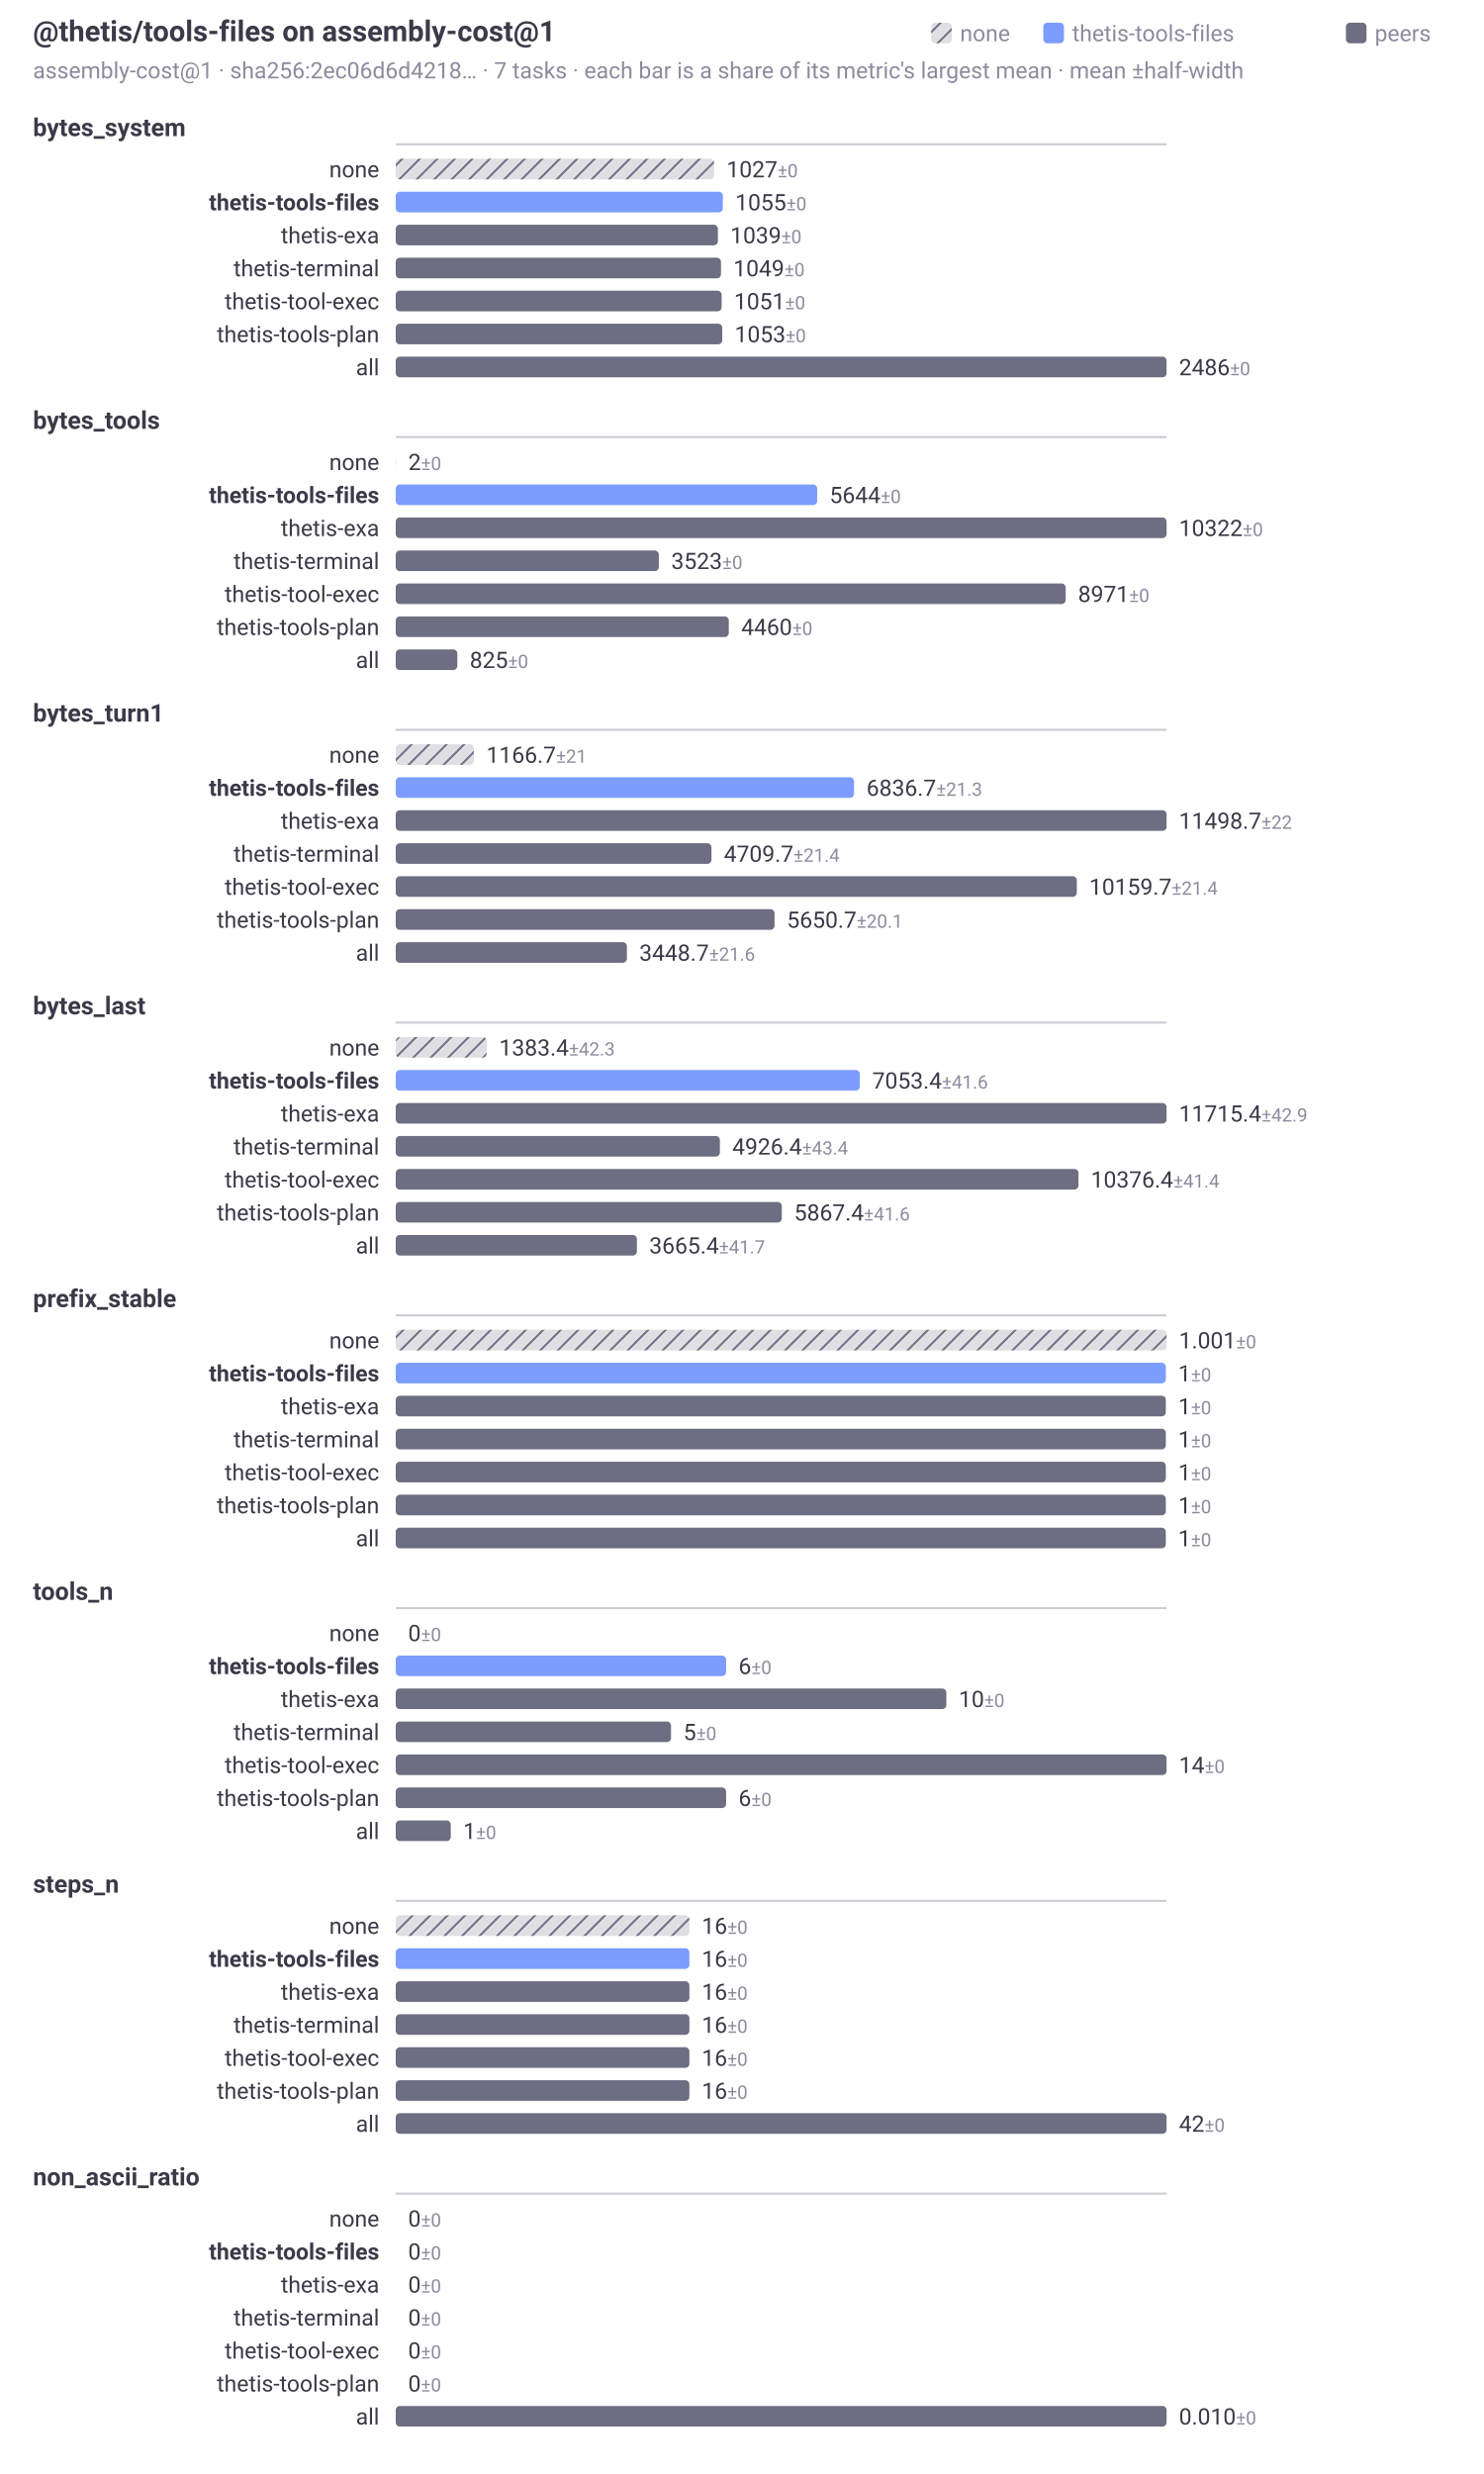
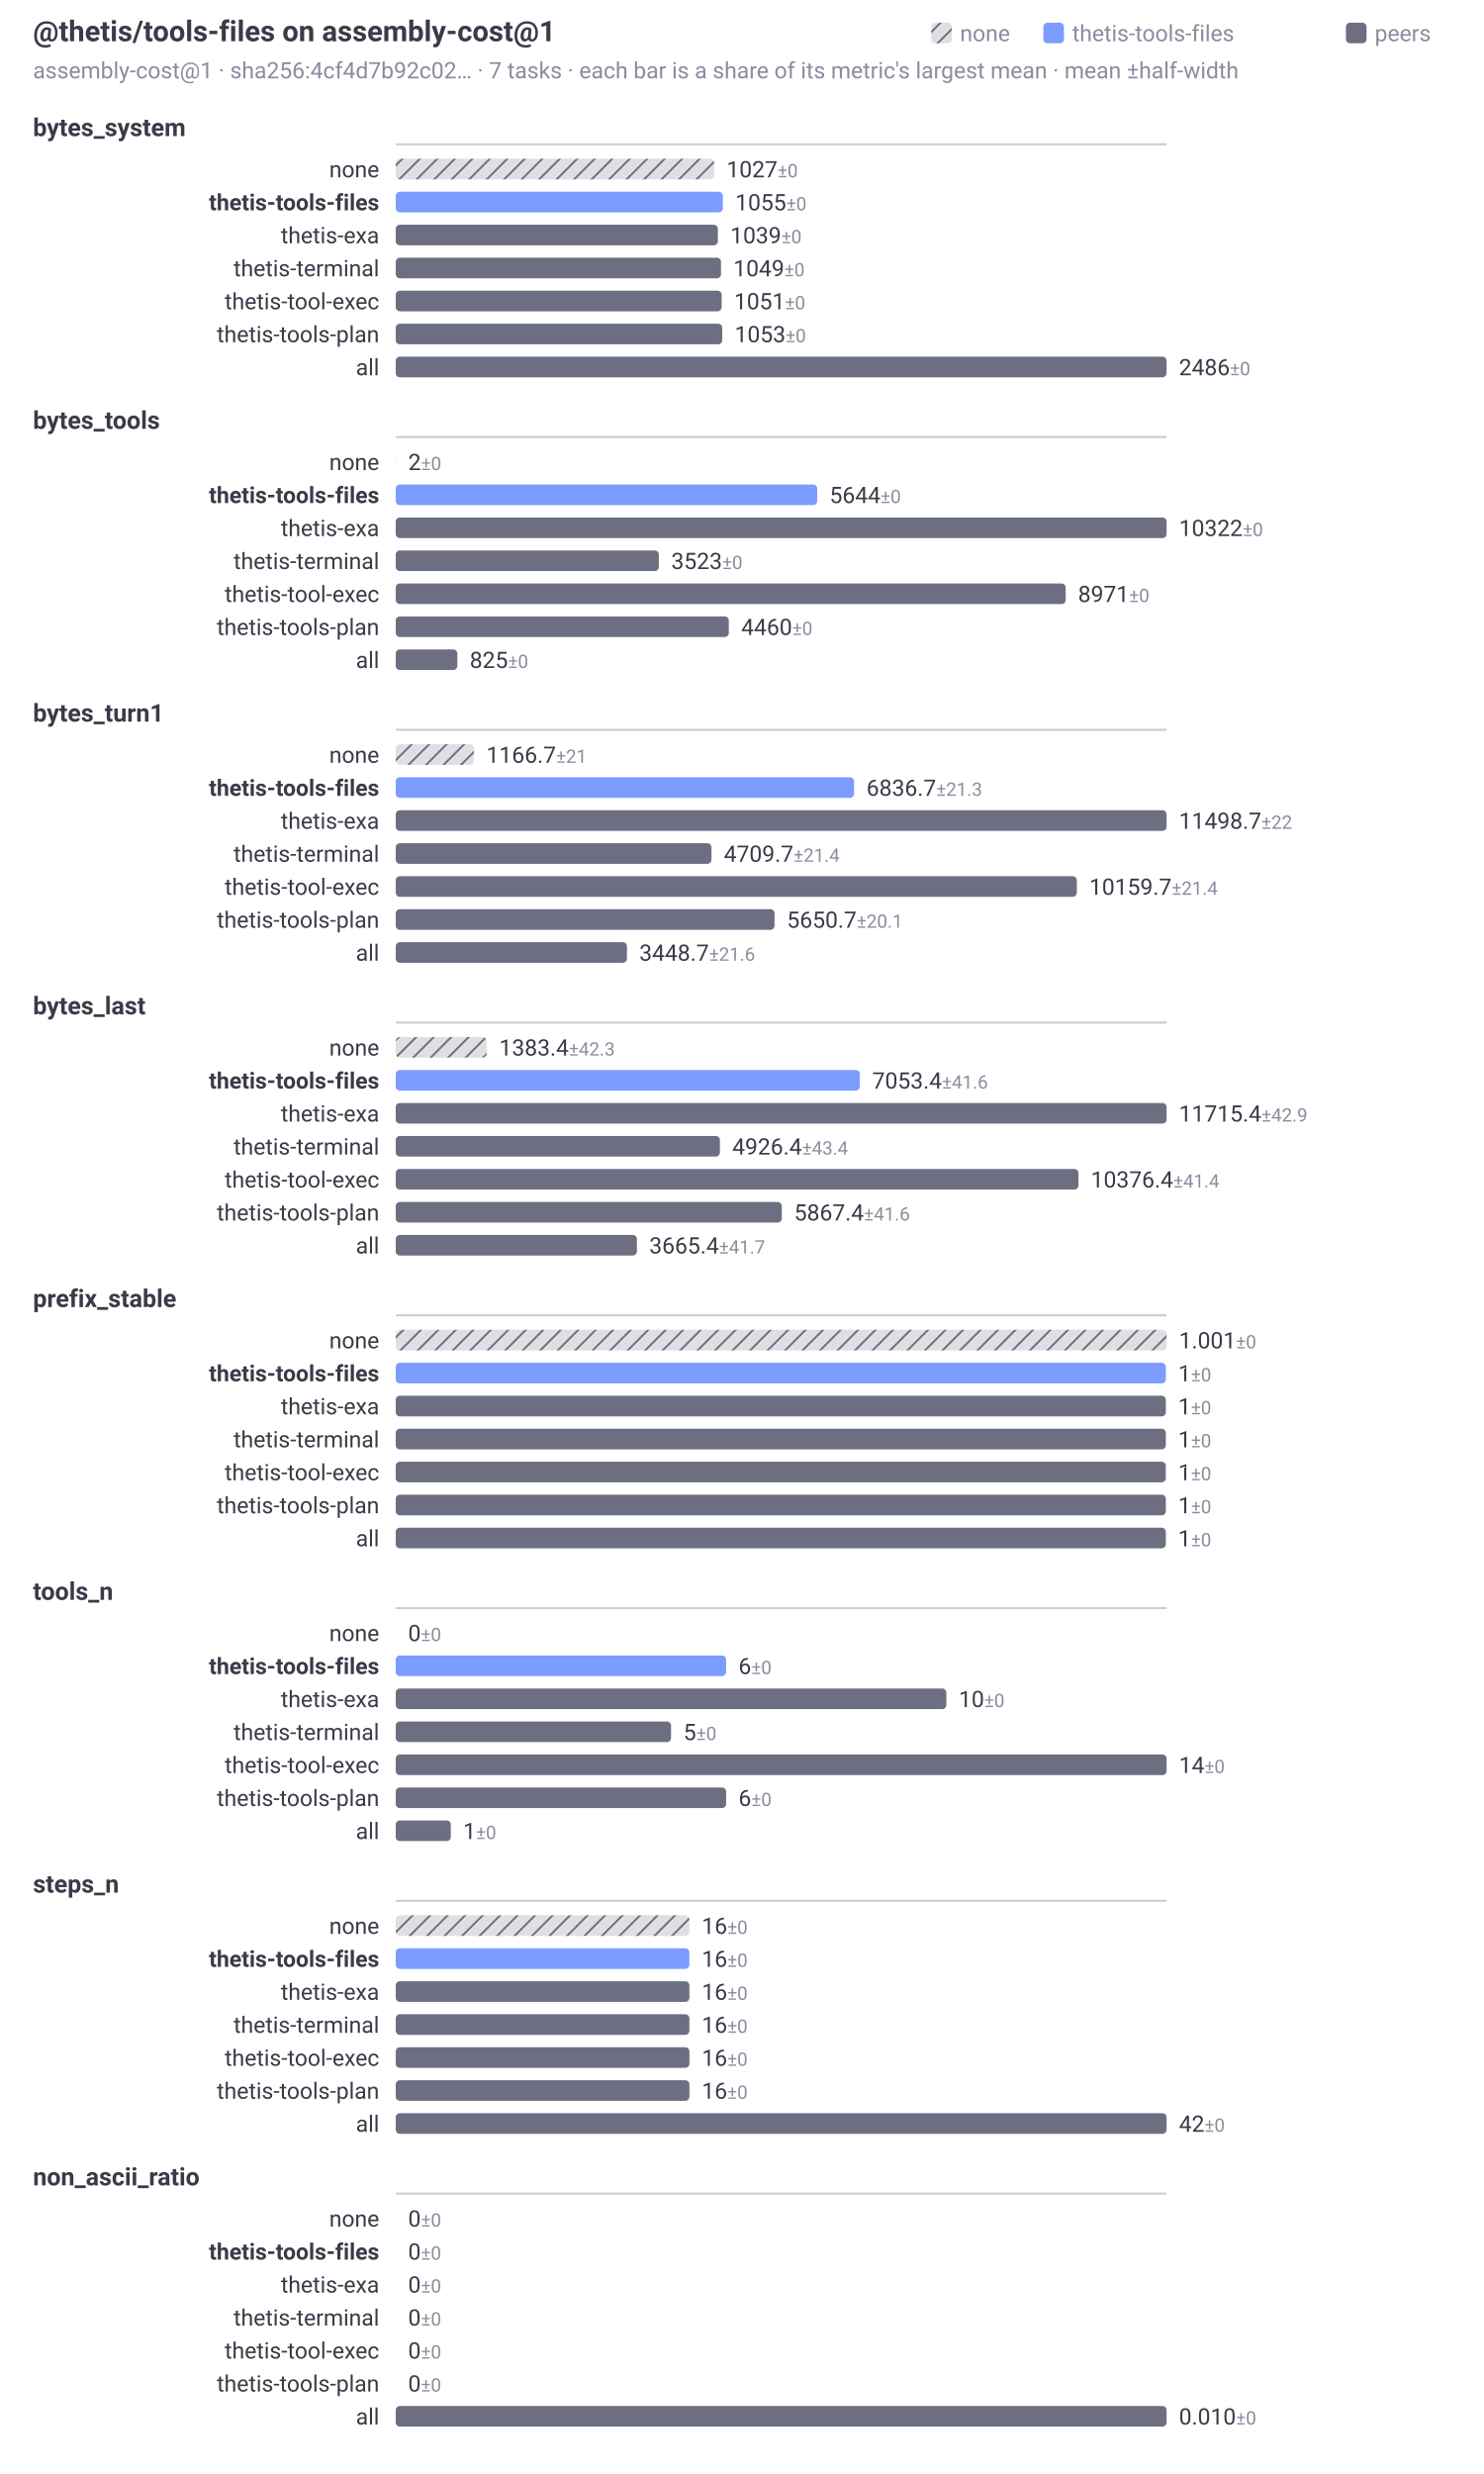
<svg xmlns="http://www.w3.org/2000/svg" width="720" height="1200" viewBox="0 0 720 1200" role="img" aria-labelledby="t d" font-family="system-ui, -apple-system, Segoe UI, Roboto, sans-serif">
  <style>.t{fill:#3a3a48}.f{fill:#8b8b9e}@media (prefers-color-scheme:dark){.t{fill:#d2d2dc}.f{fill:#9a9aae}}</style>
  <defs>
    <pattern id="hatch" width="6" height="6" patternUnits="userSpaceOnUse" patternTransform="rotate(45)">
      <rect width="6" height="6" fill="#6e6e82" fill-opacity="0.22" />
      <line x1="0" y1="0" x2="0" y2="6" stroke="#6e6e82" stroke-width="2" />
    </pattern>
  </defs>
  <text class="t" x="16" y="20" font-size="14" font-weight="600">@thetis/tools-files on assembly-cost@1</text>
-   <text class="f" x="16" y="38" font-size="11">assembly-cost@1 · sha256:2ec06d6d4218… · 7 tasks · each bar is a share of its metric's largest mean · mean ±half-width</text>
+   <text class="f" x="16" y="38" font-size="11">assembly-cost@1 · sha256:4cf4d7b92c02… · 7 tasks · each bar is a share of its metric's largest mean · mean ±half-width</text>
  <rect x="653" y="11" width="10" height="10" rx="2" fill="#6e6e82" />
  <text class="f" x="667" y="20" font-size="11">peers</text>
  <rect x="506.2" y="11" width="10" height="10" rx="2" fill="#7c9cff" />
  <text class="f" x="520.2" y="20" font-size="11">thetis-tools-files</text>
  <rect x="451.8" y="11" width="10" height="10" rx="2" fill="url(#hatch)" />
  <text class="f" x="465.8" y="20" font-size="11">none</text>
  <text class="t" x="16" y="66" font-size="12" font-weight="600">bytes_system</text>
  <line x1="192" y1="70" x2="566" y2="70" stroke="#6e6e82" stroke-opacity="0.35" stroke-width="1" />
  <text class="t" x="184" y="86" font-size="11" text-anchor="end">none</text>
  <rect x="192" y="77" width="154.5" height="10" rx="2" fill="url(#hatch)" />
  <text class="t" x="352.5" y="86" font-size="11">1027<tspan class="f" font-size="9"> ±0</tspan>
  </text>
  <text class="t" x="184" y="102" font-size="11" text-anchor="end" font-weight="600">thetis-tools-files</text>
  <rect x="192" y="93" width="158.72" height="10" rx="2" fill="#7c9cff" />
  <text class="t" x="356.72" y="102" font-size="11">1055<tspan class="f" font-size="9"> ±0</tspan>
  </text>
  <text class="t" x="184" y="118" font-size="11" text-anchor="end">thetis-exa</text>
  <rect x="192" y="109" width="156.31" height="10" rx="2" fill="#6e6e82" />
  <text class="t" x="354.31" y="118" font-size="11">1039<tspan class="f" font-size="9"> ±0</tspan>
  </text>
  <text class="t" x="184" y="134" font-size="11" text-anchor="end">thetis-terminal</text>
  <rect x="192" y="125" width="157.81" height="10" rx="2" fill="#6e6e82" />
  <text class="t" x="355.81" y="134" font-size="11">1049<tspan class="f" font-size="9"> ±0</tspan>
  </text>
  <text class="t" x="184" y="150" font-size="11" text-anchor="end">thetis-tool-exec</text>
  <rect x="192" y="141" width="158.12" height="10" rx="2" fill="#6e6e82" />
  <text class="t" x="356.12" y="150" font-size="11">1051<tspan class="f" font-size="9"> ±0</tspan>
  </text>
  <text class="t" x="184" y="166" font-size="11" text-anchor="end">thetis-tools-plan</text>
  <rect x="192" y="157" width="158.42" height="10" rx="2" fill="#6e6e82" />
  <text class="t" x="356.42" y="166" font-size="11">1053<tspan class="f" font-size="9"> ±0</tspan>
  </text>
  <text class="t" x="184" y="182" font-size="11" text-anchor="end">all</text>
  <rect x="192" y="173" width="374" height="10" rx="2" fill="#6e6e82" />
  <text class="t" x="572" y="182" font-size="11">2486<tspan class="f" font-size="9"> ±0</tspan>
  </text>
  <text class="t" x="16" y="208" font-size="12" font-weight="600">bytes_tools</text>
  <line x1="192" y1="212" x2="566" y2="212" stroke="#6e6e82" stroke-opacity="0.35" stroke-width="1" />
  <text class="t" x="184" y="228" font-size="11" text-anchor="end">none</text>
  <rect x="192" y="219" width="0.07" height="10" rx="2" fill="url(#hatch)" />
  <text class="t" x="198.07" y="228" font-size="11">2<tspan class="f" font-size="9"> ±0</tspan>
  </text>
  <text class="t" x="184" y="244" font-size="11" text-anchor="end" font-weight="600">thetis-tools-files</text>
  <rect x="192" y="235" width="204.5" height="10" rx="2" fill="#7c9cff" />
  <text class="t" x="402.5" y="244" font-size="11">5644<tspan class="f" font-size="9"> ±0</tspan>
  </text>
  <text class="t" x="184" y="260" font-size="11" text-anchor="end">thetis-exa</text>
  <rect x="192" y="251" width="374" height="10" rx="2" fill="#6e6e82" />
  <text class="t" x="572" y="260" font-size="11">10322<tspan class="f" font-size="9"> ±0</tspan>
  </text>
  <text class="t" x="184" y="276" font-size="11" text-anchor="end">thetis-terminal</text>
  <rect x="192" y="267" width="127.65" height="10" rx="2" fill="#6e6e82" />
  <text class="t" x="325.65" y="276" font-size="11">3523<tspan class="f" font-size="9"> ±0</tspan>
  </text>
  <text class="t" x="184" y="292" font-size="11" text-anchor="end">thetis-tool-exec</text>
  <rect x="192" y="283" width="325.05" height="10" rx="2" fill="#6e6e82" />
  <text class="t" x="523.05" y="292" font-size="11">8971<tspan class="f" font-size="9"> ±0</tspan>
  </text>
  <text class="t" x="184" y="308" font-size="11" text-anchor="end">thetis-tools-plan</text>
  <rect x="192" y="299" width="161.6" height="10" rx="2" fill="#6e6e82" />
  <text class="t" x="359.6" y="308" font-size="11">4460<tspan class="f" font-size="9"> ±0</tspan>
  </text>
  <text class="t" x="184" y="324" font-size="11" text-anchor="end">all</text>
  <rect x="192" y="315" width="29.89" height="10" rx="2" fill="#6e6e82" />
  <text class="t" x="227.89" y="324" font-size="11">825<tspan class="f" font-size="9"> ±0</tspan>
  </text>
  <text class="t" x="16" y="350" font-size="12" font-weight="600">bytes_turn1</text>
  <line x1="192" y1="354" x2="566" y2="354" stroke="#6e6e82" stroke-opacity="0.35" stroke-width="1" />
  <text class="t" x="184" y="370" font-size="11" text-anchor="end">none</text>
  <rect x="192" y="361" width="37.95" height="10" rx="2" fill="url(#hatch)" />
  <text class="t" x="235.95" y="370" font-size="11">1166.7<tspan class="f" font-size="9"> ±21</tspan>
  </text>
  <text class="t" x="184" y="386" font-size="11" text-anchor="end" font-weight="600">thetis-tools-files</text>
  <rect x="192" y="377" width="222.37" height="10" rx="2" fill="#7c9cff" />
  <text class="t" x="420.37" y="386" font-size="11">6836.7<tspan class="f" font-size="9"> ±21.3</tspan>
  </text>
  <text class="t" x="184" y="402" font-size="11" text-anchor="end">thetis-exa</text>
  <rect x="192" y="393" width="374" height="10" rx="2" fill="#6e6e82" />
  <text class="t" x="572" y="402" font-size="11">11498.7<tspan class="f" font-size="9"> ±22</tspan>
  </text>
  <text class="t" x="184" y="418" font-size="11" text-anchor="end">thetis-terminal</text>
  <rect x="192" y="409" width="153.19" height="10" rx="2" fill="#6e6e82" />
  <text class="t" x="351.19" y="418" font-size="11">4709.7<tspan class="f" font-size="9"> ±21.4</tspan>
  </text>
  <text class="t" x="184" y="434" font-size="11" text-anchor="end">thetis-tool-exec</text>
  <rect x="192" y="425" width="330.45" height="10" rx="2" fill="#6e6e82" />
  <text class="t" x="528.45" y="434" font-size="11">10159.7<tspan class="f" font-size="9"> ±21.4</tspan>
  </text>
  <text class="t" x="184" y="450" font-size="11" text-anchor="end">thetis-tools-plan</text>
  <rect x="192" y="441" width="183.79" height="10" rx="2" fill="#6e6e82" />
  <text class="t" x="381.79" y="450" font-size="11">5650.7<tspan class="f" font-size="9"> ±20.1</tspan>
  </text>
  <text class="t" x="184" y="466" font-size="11" text-anchor="end">all</text>
  <rect x="192" y="457" width="112.17" height="10" rx="2" fill="#6e6e82" />
  <text class="t" x="310.17" y="466" font-size="11">3448.7<tspan class="f" font-size="9"> ±21.6</tspan>
  </text>
  <text class="t" x="16" y="492" font-size="12" font-weight="600">bytes_last</text>
  <line x1="192" y1="496" x2="566" y2="496" stroke="#6e6e82" stroke-opacity="0.35" stroke-width="1" />
  <text class="t" x="184" y="512" font-size="11" text-anchor="end">none</text>
  <rect x="192" y="503" width="44.16" height="10" rx="2" fill="url(#hatch)" />
  <text class="t" x="242.16" y="512" font-size="11">1383.4<tspan class="f" font-size="9"> ±42.3</tspan>
  </text>
  <text class="t" x="184" y="528" font-size="11" text-anchor="end" font-weight="600">thetis-tools-files</text>
  <rect x="192" y="519" width="225.17" height="10" rx="2" fill="#7c9cff" />
  <text class="t" x="423.17" y="528" font-size="11">7053.4<tspan class="f" font-size="9"> ±41.6</tspan>
  </text>
  <text class="t" x="184" y="544" font-size="11" text-anchor="end">thetis-exa</text>
  <rect x="192" y="535" width="374" height="10" rx="2" fill="#6e6e82" />
  <text class="t" x="572" y="544" font-size="11">11715.4<tspan class="f" font-size="9"> ±42.9</tspan>
  </text>
  <text class="t" x="184" y="560" font-size="11" text-anchor="end">thetis-terminal</text>
  <rect x="192" y="551" width="157.27" height="10" rx="2" fill="#6e6e82" />
  <text class="t" x="355.27" y="560" font-size="11">4926.4<tspan class="f" font-size="9"> ±43.4</tspan>
  </text>
  <text class="t" x="184" y="576" font-size="11" text-anchor="end">thetis-tool-exec</text>
  <rect x="192" y="567" width="331.25" height="10" rx="2" fill="#6e6e82" />
  <text class="t" x="529.25" y="576" font-size="11">10376.4<tspan class="f" font-size="9"> ±41.4</tspan>
  </text>
  <text class="t" x="184" y="592" font-size="11" text-anchor="end">thetis-tools-plan</text>
  <rect x="192" y="583" width="187.31" height="10" rx="2" fill="#6e6e82" />
  <text class="t" x="385.31" y="592" font-size="11">5867.4<tspan class="f" font-size="9"> ±41.6</tspan>
  </text>
  <text class="t" x="184" y="608" font-size="11" text-anchor="end">all</text>
  <rect x="192" y="599" width="117.01" height="10" rx="2" fill="#6e6e82" />
  <text class="t" x="315.01" y="608" font-size="11">3665.4<tspan class="f" font-size="9"> ±41.7</tspan>
  </text>
  <text class="t" x="16" y="634" font-size="12" font-weight="600">prefix_stable</text>
  <line x1="192" y1="638" x2="566" y2="638" stroke="#6e6e82" stroke-opacity="0.35" stroke-width="1" />
  <text class="t" x="184" y="654" font-size="11" text-anchor="end">none</text>
  <rect x="192" y="645" width="374" height="10" rx="2" fill="url(#hatch)" />
  <text class="t" x="572" y="654" font-size="11">1.001<tspan class="f" font-size="9"> ±0</tspan>
  </text>
  <text class="t" x="184" y="670" font-size="11" text-anchor="end" font-weight="600">thetis-tools-files</text>
  <rect x="192" y="661" width="373.63" height="10" rx="2" fill="#7c9cff" />
  <text class="t" x="571.63" y="670" font-size="11">1<tspan class="f" font-size="9"> ±0</tspan>
  </text>
  <text class="t" x="184" y="686" font-size="11" text-anchor="end">thetis-exa</text>
  <rect x="192" y="677" width="373.63" height="10" rx="2" fill="#6e6e82" />
  <text class="t" x="571.63" y="686" font-size="11">1<tspan class="f" font-size="9"> ±0</tspan>
  </text>
  <text class="t" x="184" y="702" font-size="11" text-anchor="end">thetis-terminal</text>
  <rect x="192" y="693" width="373.63" height="10" rx="2" fill="#6e6e82" />
  <text class="t" x="571.63" y="702" font-size="11">1<tspan class="f" font-size="9"> ±0</tspan>
  </text>
  <text class="t" x="184" y="718" font-size="11" text-anchor="end">thetis-tool-exec</text>
  <rect x="192" y="709" width="373.63" height="10" rx="2" fill="#6e6e82" />
  <text class="t" x="571.63" y="718" font-size="11">1<tspan class="f" font-size="9"> ±0</tspan>
  </text>
  <text class="t" x="184" y="734" font-size="11" text-anchor="end">thetis-tools-plan</text>
  <rect x="192" y="725" width="373.63" height="10" rx="2" fill="#6e6e82" />
  <text class="t" x="571.63" y="734" font-size="11">1<tspan class="f" font-size="9"> ±0</tspan>
  </text>
  <text class="t" x="184" y="750" font-size="11" text-anchor="end">all</text>
  <rect x="192" y="741" width="373.63" height="10" rx="2" fill="#6e6e82" />
  <text class="t" x="571.63" y="750" font-size="11">1<tspan class="f" font-size="9"> ±0</tspan>
  </text>
  <text class="t" x="16" y="776" font-size="12" font-weight="600">tools_n</text>
  <line x1="192" y1="780" x2="566" y2="780" stroke="#6e6e82" stroke-opacity="0.35" stroke-width="1" />
  <text class="t" x="184" y="796" font-size="11" text-anchor="end">none</text>
  <rect x="192" y="787" width="0" height="10" rx="2" fill="url(#hatch)" />
  <text class="t" x="198" y="796" font-size="11">0<tspan class="f" font-size="9"> ±0</tspan>
  </text>
  <text class="t" x="184" y="812" font-size="11" text-anchor="end" font-weight="600">thetis-tools-files</text>
  <rect x="192" y="803" width="160.29" height="10" rx="2" fill="#7c9cff" />
  <text class="t" x="358.29" y="812" font-size="11">6<tspan class="f" font-size="9"> ±0</tspan>
  </text>
  <text class="t" x="184" y="828" font-size="11" text-anchor="end">thetis-exa</text>
  <rect x="192" y="819" width="267.14" height="10" rx="2" fill="#6e6e82" />
  <text class="t" x="465.14" y="828" font-size="11">10<tspan class="f" font-size="9"> ±0</tspan>
  </text>
  <text class="t" x="184" y="844" font-size="11" text-anchor="end">thetis-terminal</text>
  <rect x="192" y="835" width="133.57" height="10" rx="2" fill="#6e6e82" />
  <text class="t" x="331.57" y="844" font-size="11">5<tspan class="f" font-size="9"> ±0</tspan>
  </text>
  <text class="t" x="184" y="860" font-size="11" text-anchor="end">thetis-tool-exec</text>
  <rect x="192" y="851" width="374" height="10" rx="2" fill="#6e6e82" />
  <text class="t" x="572" y="860" font-size="11">14<tspan class="f" font-size="9"> ±0</tspan>
  </text>
  <text class="t" x="184" y="876" font-size="11" text-anchor="end">thetis-tools-plan</text>
  <rect x="192" y="867" width="160.29" height="10" rx="2" fill="#6e6e82" />
  <text class="t" x="358.29" y="876" font-size="11">6<tspan class="f" font-size="9"> ±0</tspan>
  </text>
  <text class="t" x="184" y="892" font-size="11" text-anchor="end">all</text>
  <rect x="192" y="883" width="26.71" height="10" rx="2" fill="#6e6e82" />
  <text class="t" x="224.71" y="892" font-size="11">1<tspan class="f" font-size="9"> ±0</tspan>
  </text>
  <text class="t" x="16" y="918" font-size="12" font-weight="600">steps_n</text>
  <line x1="192" y1="922" x2="566" y2="922" stroke="#6e6e82" stroke-opacity="0.35" stroke-width="1" />
  <text class="t" x="184" y="938" font-size="11" text-anchor="end">none</text>
  <rect x="192" y="929" width="142.48" height="10" rx="2" fill="url(#hatch)" />
  <text class="t" x="340.48" y="938" font-size="11">16<tspan class="f" font-size="9"> ±0</tspan>
  </text>
  <text class="t" x="184" y="954" font-size="11" text-anchor="end" font-weight="600">thetis-tools-files</text>
  <rect x="192" y="945" width="142.48" height="10" rx="2" fill="#7c9cff" />
  <text class="t" x="340.48" y="954" font-size="11">16<tspan class="f" font-size="9"> ±0</tspan>
  </text>
  <text class="t" x="184" y="970" font-size="11" text-anchor="end">thetis-exa</text>
  <rect x="192" y="961" width="142.48" height="10" rx="2" fill="#6e6e82" />
  <text class="t" x="340.48" y="970" font-size="11">16<tspan class="f" font-size="9"> ±0</tspan>
  </text>
  <text class="t" x="184" y="986" font-size="11" text-anchor="end">thetis-terminal</text>
  <rect x="192" y="977" width="142.48" height="10" rx="2" fill="#6e6e82" />
  <text class="t" x="340.48" y="986" font-size="11">16<tspan class="f" font-size="9"> ±0</tspan>
  </text>
  <text class="t" x="184" y="1002" font-size="11" text-anchor="end">thetis-tool-exec</text>
  <rect x="192" y="993" width="142.48" height="10" rx="2" fill="#6e6e82" />
  <text class="t" x="340.48" y="1002" font-size="11">16<tspan class="f" font-size="9"> ±0</tspan>
  </text>
  <text class="t" x="184" y="1018" font-size="11" text-anchor="end">thetis-tools-plan</text>
  <rect x="192" y="1009" width="142.48" height="10" rx="2" fill="#6e6e82" />
  <text class="t" x="340.48" y="1018" font-size="11">16<tspan class="f" font-size="9"> ±0</tspan>
  </text>
  <text class="t" x="184" y="1034" font-size="11" text-anchor="end">all</text>
  <rect x="192" y="1025" width="374" height="10" rx="2" fill="#6e6e82" />
  <text class="t" x="572" y="1034" font-size="11">42<tspan class="f" font-size="9"> ±0</tspan>
  </text>
  <text class="t" x="16" y="1060" font-size="12" font-weight="600">non_ascii_ratio</text>
  <line x1="192" y1="1064" x2="566" y2="1064" stroke="#6e6e82" stroke-opacity="0.35" stroke-width="1" />
  <text class="t" x="184" y="1080" font-size="11" text-anchor="end">none</text>
  <rect x="192" y="1071" width="0" height="10" rx="2" fill="url(#hatch)" />
  <text class="t" x="198" y="1080" font-size="11">0<tspan class="f" font-size="9"> ±0</tspan>
  </text>
  <text class="t" x="184" y="1096" font-size="11" text-anchor="end" font-weight="600">thetis-tools-files</text>
  <rect x="192" y="1087" width="0" height="10" rx="2" fill="#7c9cff" />
  <text class="t" x="198" y="1096" font-size="11">0<tspan class="f" font-size="9"> ±0</tspan>
  </text>
  <text class="t" x="184" y="1112" font-size="11" text-anchor="end">thetis-exa</text>
  <rect x="192" y="1103" width="0" height="10" rx="2" fill="#6e6e82" />
  <text class="t" x="198" y="1112" font-size="11">0<tspan class="f" font-size="9"> ±0</tspan>
  </text>
  <text class="t" x="184" y="1128" font-size="11" text-anchor="end">thetis-terminal</text>
  <rect x="192" y="1119" width="0" height="10" rx="2" fill="#6e6e82" />
  <text class="t" x="198" y="1128" font-size="11">0<tspan class="f" font-size="9"> ±0</tspan>
  </text>
  <text class="t" x="184" y="1144" font-size="11" text-anchor="end">thetis-tool-exec</text>
  <rect x="192" y="1135" width="0" height="10" rx="2" fill="#6e6e82" />
  <text class="t" x="198" y="1144" font-size="11">0<tspan class="f" font-size="9"> ±0</tspan>
  </text>
  <text class="t" x="184" y="1160" font-size="11" text-anchor="end">thetis-tools-plan</text>
  <rect x="192" y="1151" width="0" height="10" rx="2" fill="#6e6e82" />
  <text class="t" x="198" y="1160" font-size="11">0<tspan class="f" font-size="9"> ±0</tspan>
  </text>
  <text class="t" x="184" y="1176" font-size="11" text-anchor="end">all</text>
  <rect x="192" y="1167" width="374" height="10" rx="2" fill="#6e6e82" />
  <text class="t" x="572" y="1176" font-size="11">0.010<tspan class="f" font-size="9"> ±0</tspan>
  </text>
</svg>
